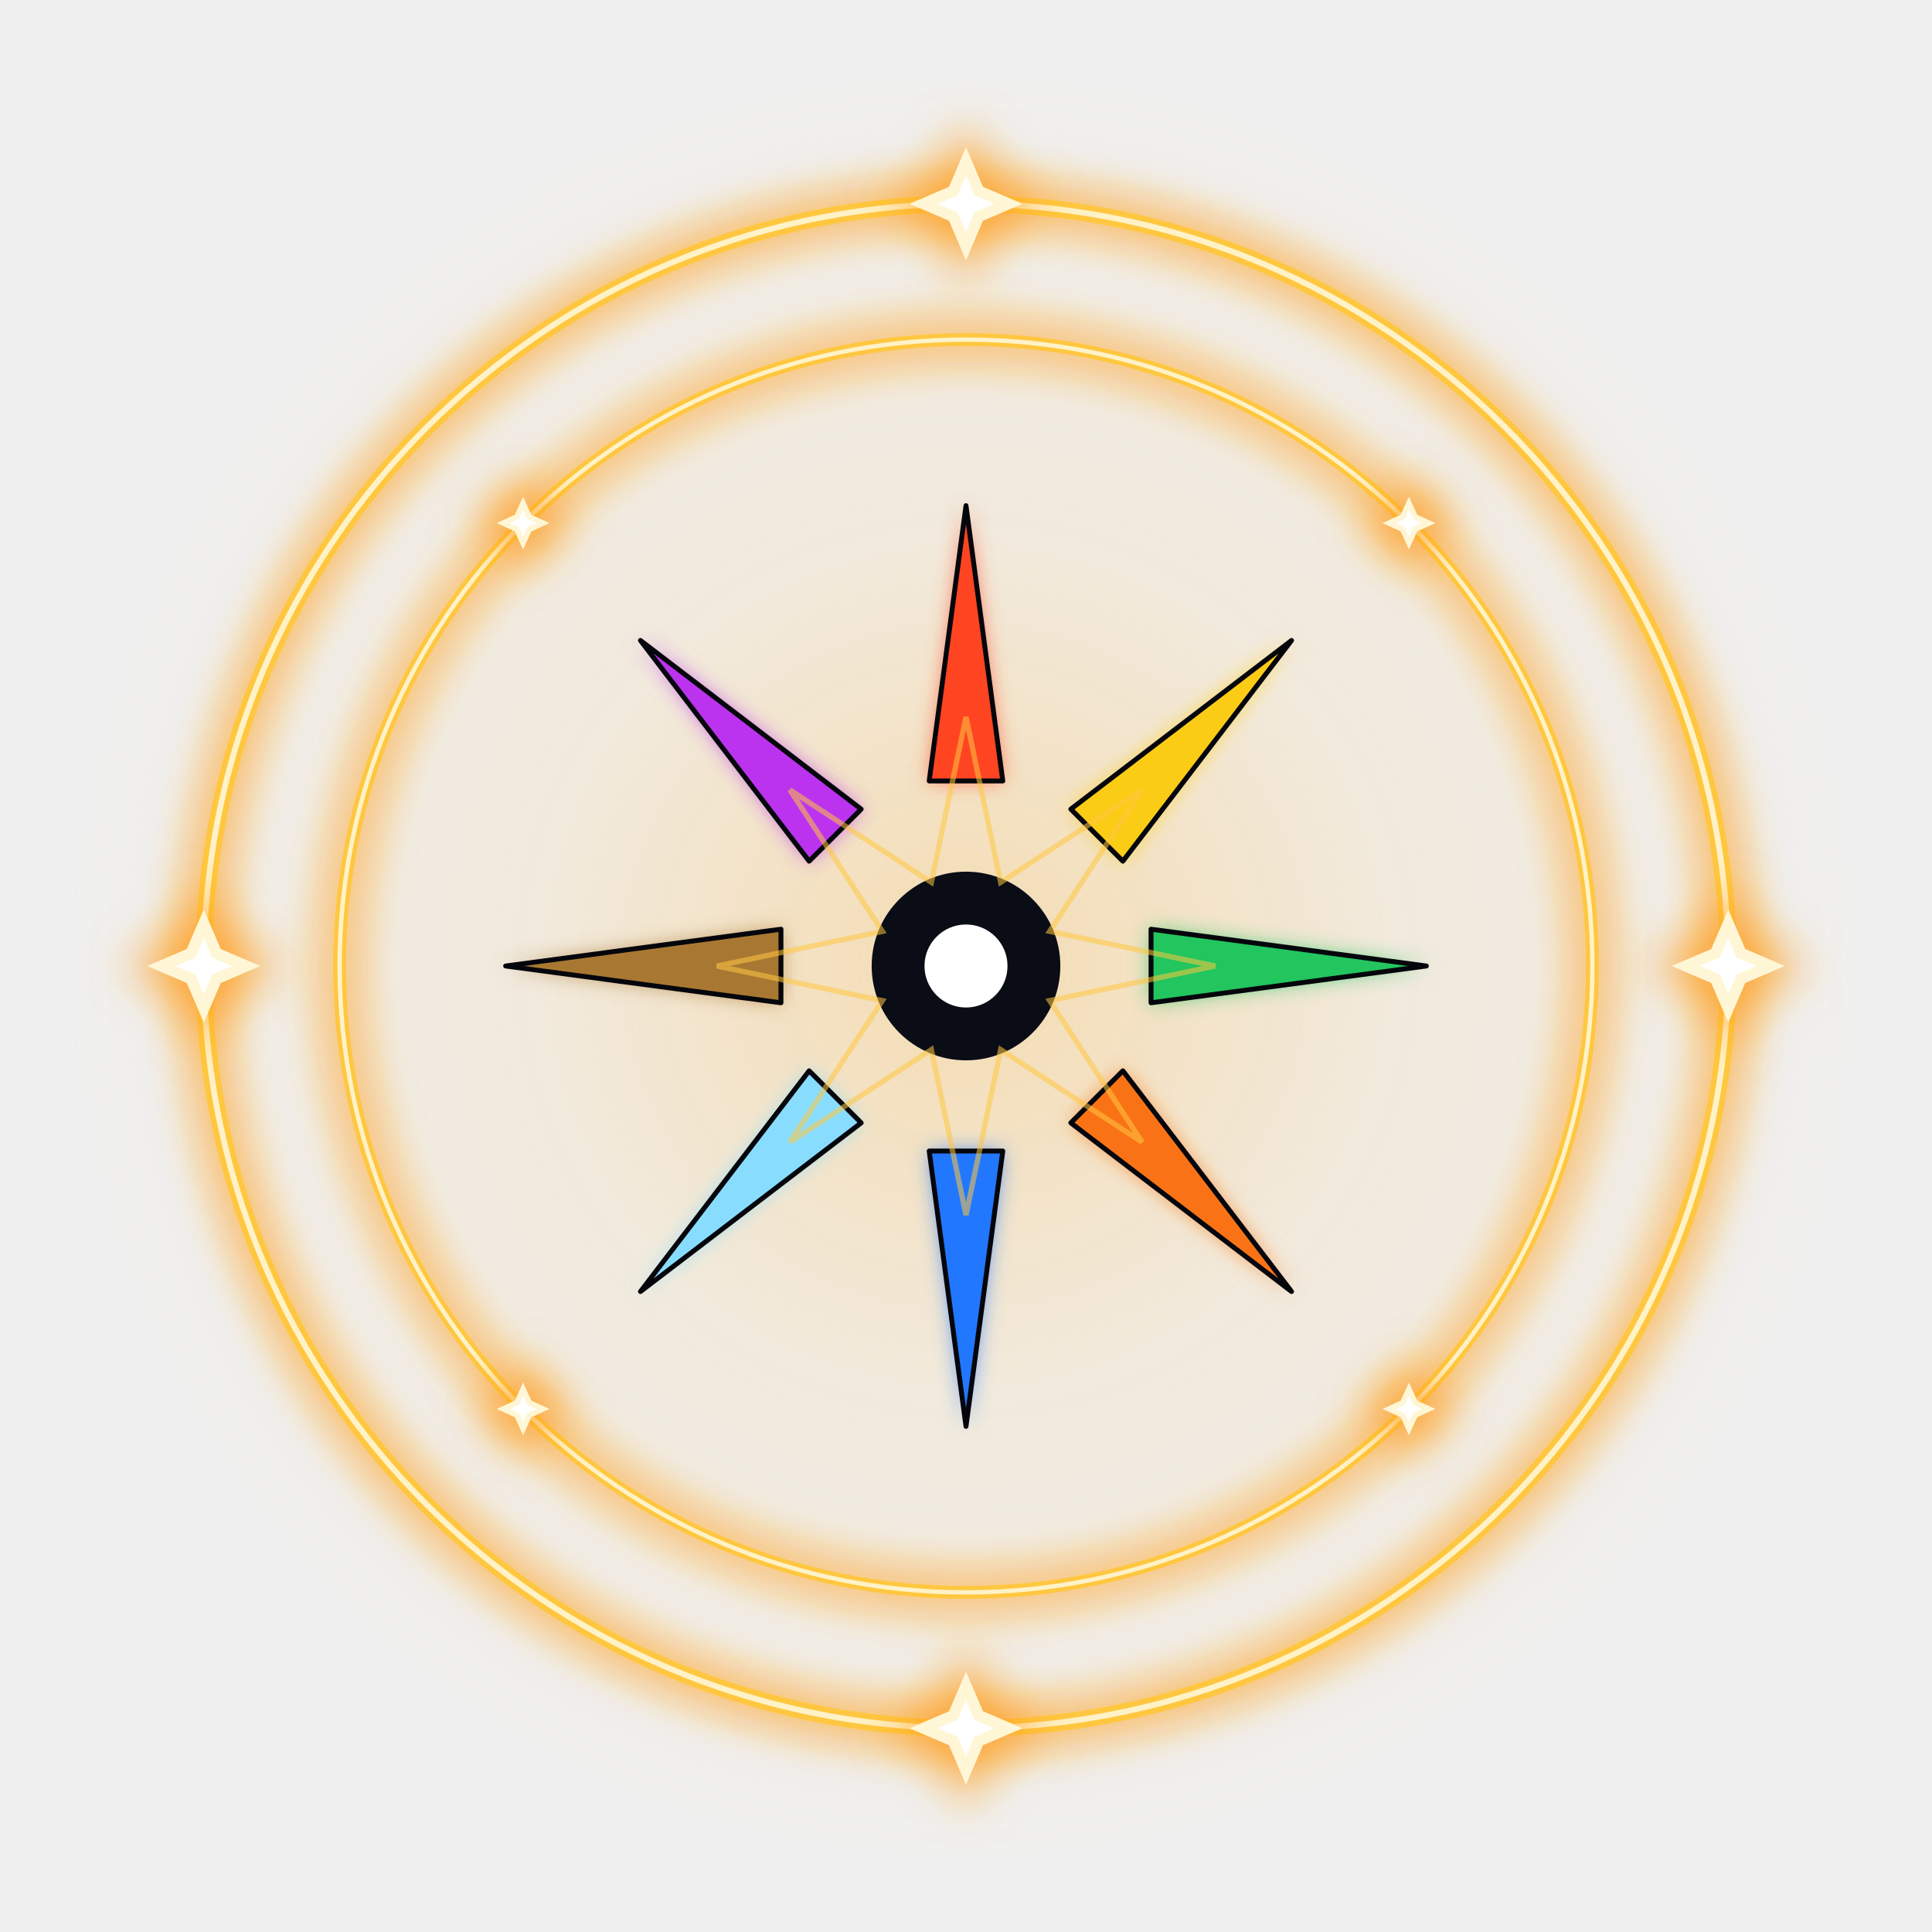
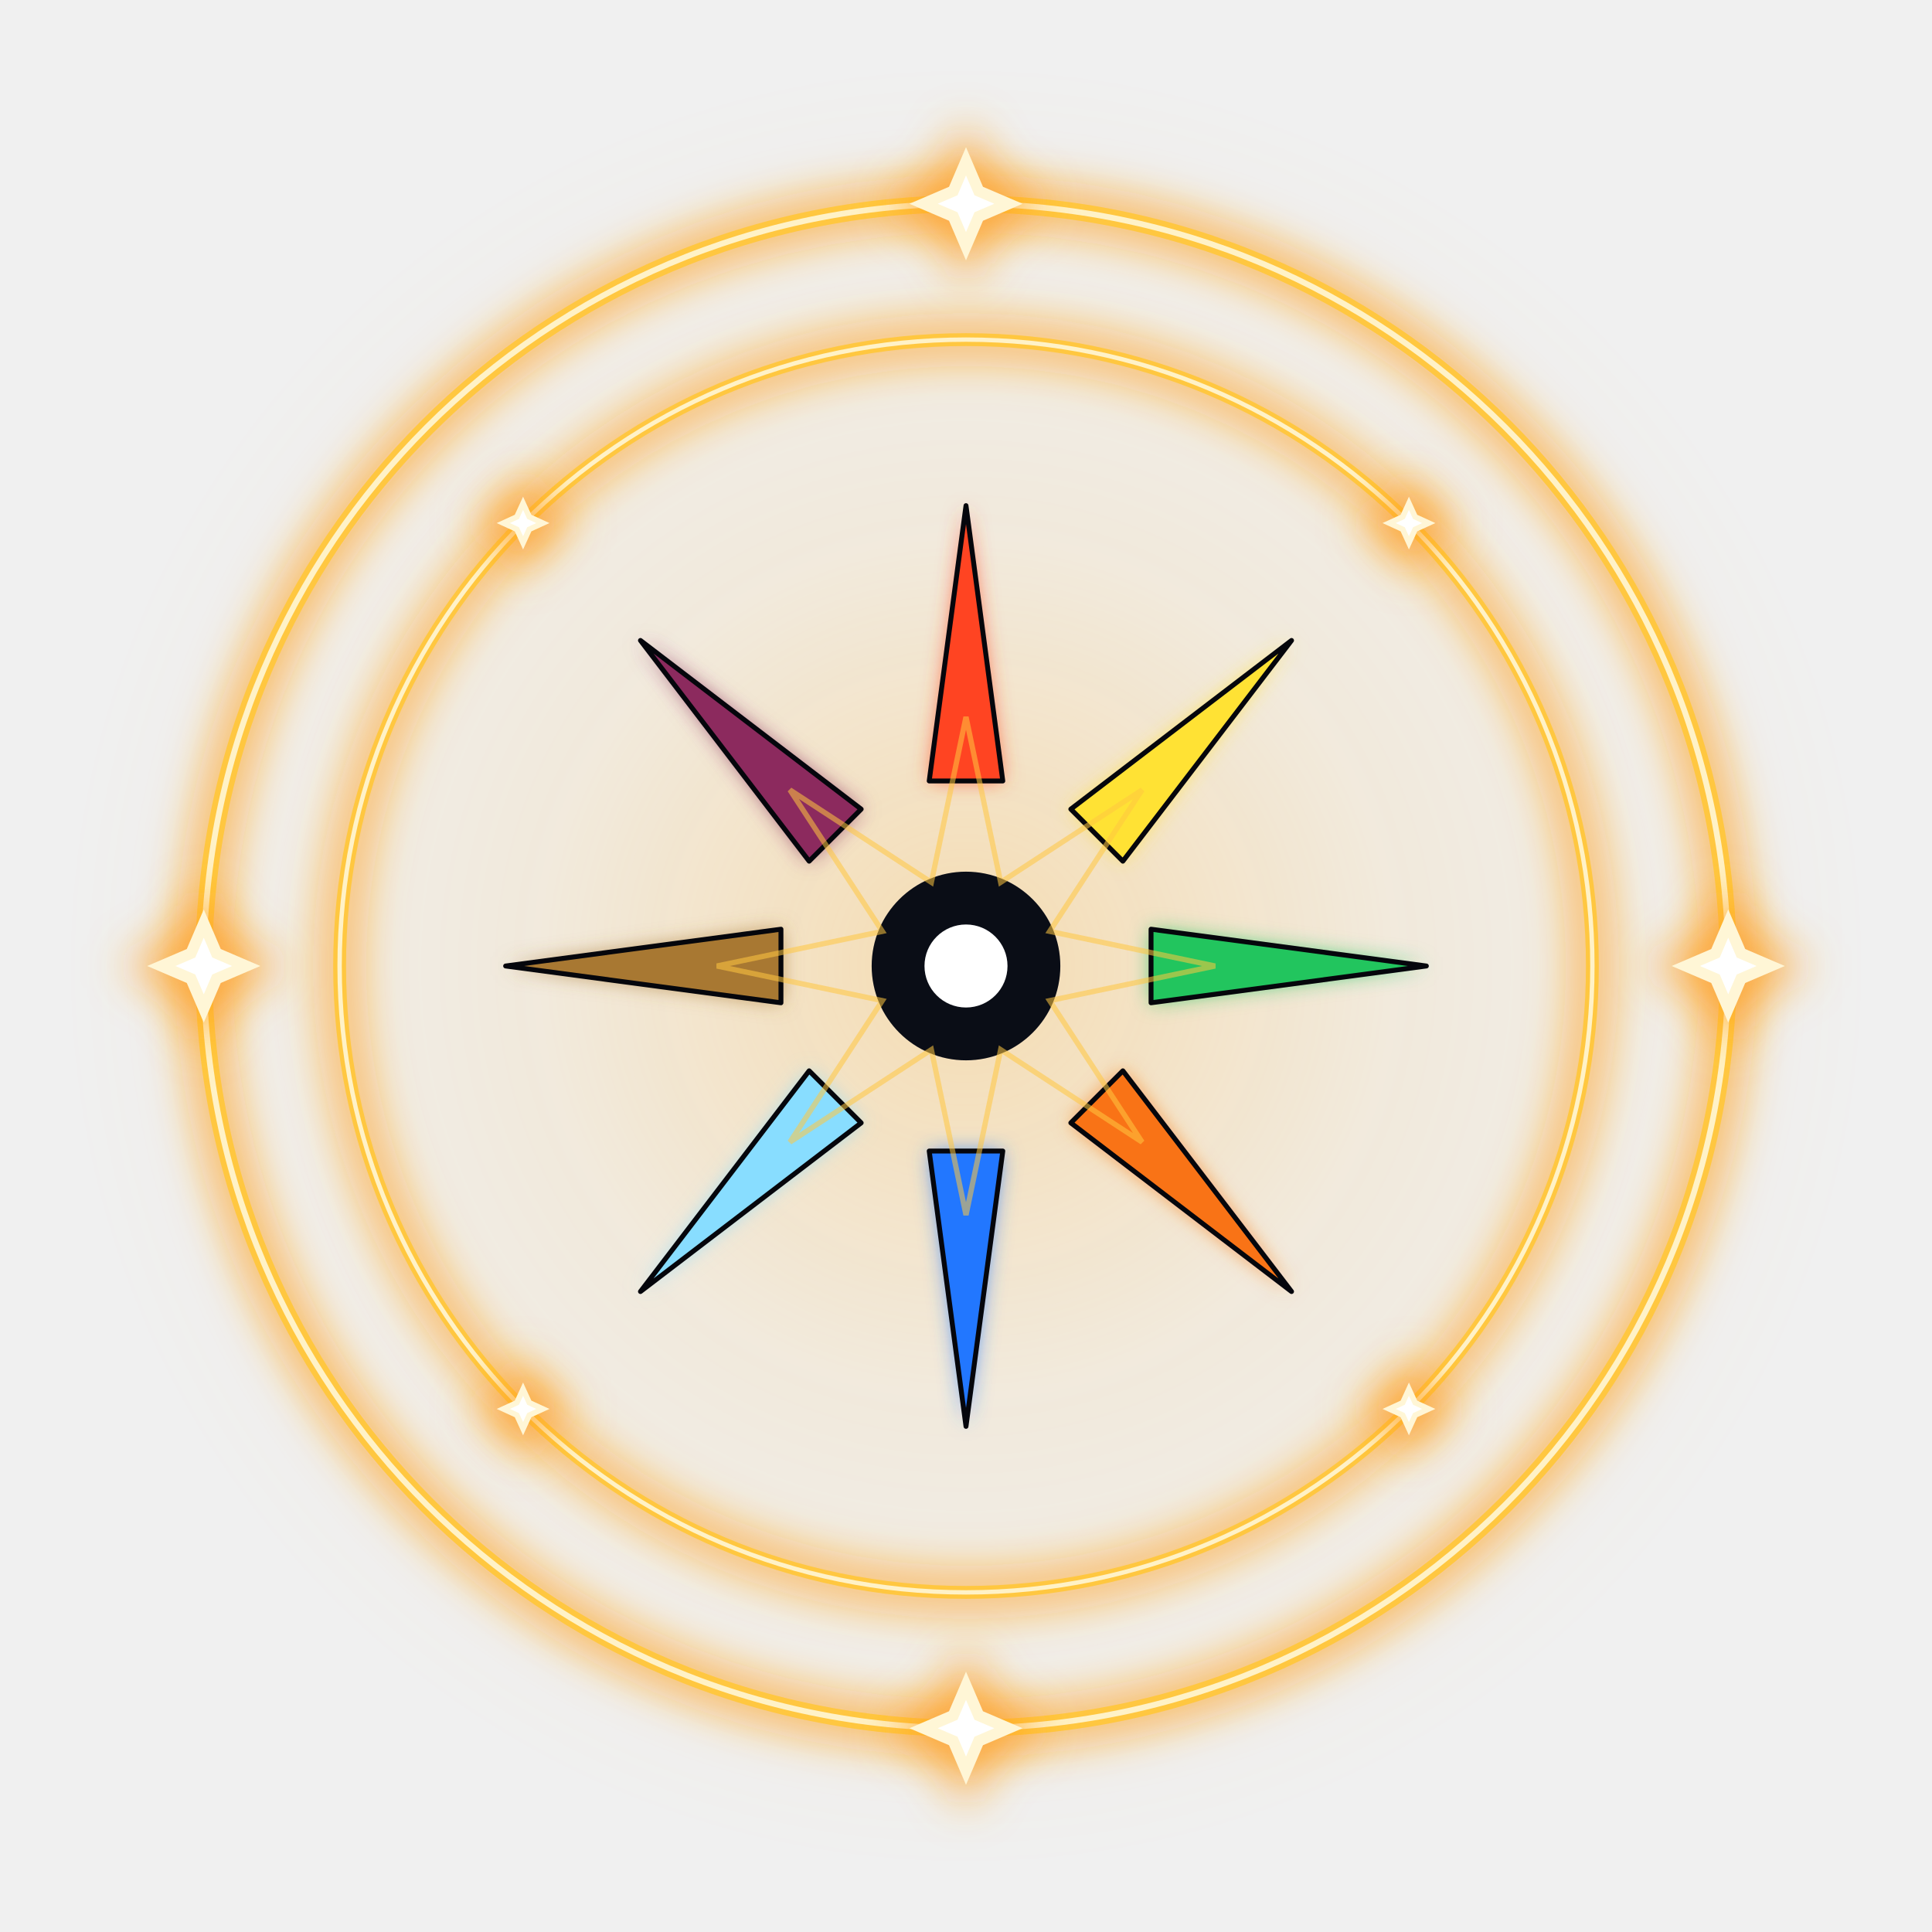
<svg xmlns="http://www.w3.org/2000/svg" viewBox="0 0 512 512" width="512" height="512">
  <defs>
    <radialGradient id="c0bloom" cx="50%" cy="50%" r="50%">
      <stop offset="0%" stop-color="#ffb22e" stop-opacity="0.32" />
      <stop offset="48%" stop-color="#ffb22e" stop-opacity="0.1" />
      <stop offset="100%" stop-color="#ffb22e" stop-opacity="0" />
    </radialGradient>
    <radialGradient id="c0gfill" cx="50%" cy="42%" r="62%">
      <stop offset="0%" stop-color="#ffe07a" />
      <stop offset="62%" stop-color="#ffc740" />
      <stop offset="100%" stop-color="#c8932c" />
    </radialGradient>
    <filter id="c0soft" x="-60%" y="-60%" width="220%" height="220%">
      <feGaussianBlur stdDeviation="6" />
    </filter>
    <filter id="c0tight" x="-40%" y="-40%" width="180%" height="180%">
      <feGaussianBlur stdDeviation="2.6" />
    </filter>
  </defs>
  <circle cx="256" cy="256" r="238" fill="url(#c0bloom)" />
  <circle cx="256" cy="256" r="202" fill="none" stroke="#ff9e1f" stroke-width="9.5" stroke-opacity="0.8" filter="url(#c0soft)" />
  <circle cx="256" cy="256" r="202" fill="none" stroke="#ffc740" stroke-width="4.5" />
  <circle cx="256" cy="256" r="202" fill="none" stroke="#fff6d6" stroke-width="1.53" stroke-opacity="0.9" />
  <circle cx="256" cy="256" r="166" fill="none" stroke="#ff9e1f" stroke-width="8.4" stroke-opacity="0.8" filter="url(#c0soft)" />
  <circle cx="256" cy="256" r="166" fill="none" stroke="#ffc740" stroke-width="3.4" />
  <circle cx="256" cy="256" r="166" fill="none" stroke="#fff6d6" stroke-width="1.156" stroke-opacity="0.9" />
  <path d="M 256 33 L 263.5 46.5 L 277 54 L 263.5 61.5 L 256 75 L 248.5 61.5 L 235 54 L 248.5 46.5 Z" fill="#ff9e1f" opacity="0.8" filter="url(#c0soft)" />
  <path d="M 256 39 L 260.5 49.5 L 271 54 L 260.5 58.5 L 256 69 L 251.5 58.5 L 241 54 L 251.5 49.5 Z" fill="#fff6d6" />
  <path d="M 256 46.5 L 258.25 51.75 L 263.5 54 L 258.25 56.25 L 256 61.5 L 253.75 56.25 L 248.5 54 L 253.75 51.75 Z" fill="#ffffff" />
  <path d="M 458 235 L 465.5 248.5 L 479 256 L 465.5 263.5 L 458 277 L 450.5 263.5 L 437 256 L 450.5 248.5 Z" fill="#ff9e1f" opacity="0.8" filter="url(#c0soft)" />
  <path d="M 458 241 L 462.5 251.5 L 473 256 L 462.5 260.5 L 458 271 L 453.5 260.5 L 443 256 L 453.5 251.5 Z" fill="#fff6d6" />
  <path d="M 458 248.5 L 460.25 253.75 L 465.5 256 L 460.25 258.25 L 458 263.5 L 455.75 258.25 L 450.5 256 L 455.75 253.75 Z" fill="#ffffff" />
  <path d="M 256 437 L 263.5 450.5 L 277 458 L 263.5 465.5 L 256 479 L 248.5 465.5 L 235 458 L 248.5 450.5 Z" fill="#ff9e1f" opacity="0.8" filter="url(#c0soft)" />
  <path d="M 256 443 L 260.5 453.5 L 271 458 L 260.5 462.5 L 256 473 L 251.5 462.5 L 241 458 L 251.5 453.5 Z" fill="#fff6d6" />
  <path d="M 256 450.5 L 258.25 455.75 L 263.5 458 L 258.25 460.25 L 256 465.5 L 253.75 460.25 L 248.5 458 L 253.75 455.75 Z" fill="#ffffff" />
  <path d="M 54 235 L 61.5 248.5 L 75 256 L 61.5 263.5 L 54 277 L 46.5 263.5 L 33 256 L 46.5 248.5 Z" fill="#ff9e1f" opacity="0.8" filter="url(#c0soft)" />
  <path d="M 54 241 L 58.5 251.5 L 69 256 L 58.5 260.5 L 54 271 L 49.5 260.5 L 39 256 L 49.5 251.5 Z" fill="#fff6d6" />
  <path d="M 54 248.5 L 56.25 253.75 L 61.5 256 L 56.25 258.25 L 54 263.5 L 51.75 258.25 L 46.5 256 L 51.75 253.75 Z" fill="#ffffff" />
  <path d="M 138.62 125.62 L 143.82 133.42 L 151.62 138.62 L 143.82 143.82 L 138.62 151.62 L 133.42 143.82 L 125.62 138.62 L 133.42 133.42 Z" fill="#ff9e1f" opacity="0.8" filter="url(#c0soft)" />
  <path d="M 138.62 131.62 L 140.82 136.42 L 145.62 138.62 L 140.82 140.82 L 138.62 145.62 L 136.42 140.82 L 131.62 138.62 L 136.42 136.42 Z" fill="#fff6d6" />
  <path d="M 138.62 135.12 L 139.72 137.52 L 142.12 138.62 L 139.72 139.72 L 138.62 142.12 L 137.52 139.72 L 135.12 138.62 L 137.52 137.52 Z" fill="#ffffff" />
  <path d="M 373.38 125.62 L 378.58 133.42 L 386.38 138.62 L 378.58 143.82 L 373.38 151.62 L 368.18 143.82 L 360.38 138.62 L 368.18 133.42 Z" fill="#ff9e1f" opacity="0.8" filter="url(#c0soft)" />
  <path d="M 373.38 131.62 L 375.58 136.42 L 380.38 138.62 L 375.58 140.82 L 373.38 145.62 L 371.18 140.82 L 366.38 138.62 L 371.18 136.42 Z" fill="#fff6d6" />
  <path d="M 373.38 135.12 L 374.48 137.52 L 376.88 138.62 L 374.48 139.72 L 373.38 142.12 L 372.28 139.72 L 369.88 138.62 L 372.28 137.52 Z" fill="#ffffff" />
  <path d="M 373.38 360.38 L 378.58 368.18 L 386.38 373.38 L 378.58 378.58 L 373.38 386.38 L 368.18 378.58 L 360.38 373.38 L 368.18 368.18 Z" fill="#ff9e1f" opacity="0.8" filter="url(#c0soft)" />
  <path d="M 373.38 366.38 L 375.58 371.18 L 380.38 373.38 L 375.58 375.58 L 373.38 380.38 L 371.18 375.58 L 366.38 373.38 L 371.18 371.18 Z" fill="#fff6d6" />
  <path d="M 373.38 369.88 L 374.48 372.28 L 376.88 373.38 L 374.48 374.48 L 373.38 376.88 L 372.28 374.48 L 369.88 373.38 L 372.28 372.28 Z" fill="#ffffff" />
  <path d="M 138.62 360.38 L 143.82 368.18 L 151.62 373.38 L 143.82 378.58 L 138.62 386.38 L 133.42 378.58 L 125.62 373.38 L 133.42 368.18 Z" fill="#ff9e1f" opacity="0.8" filter="url(#c0soft)" />
  <path d="M 138.62 366.38 L 140.82 371.18 L 145.62 373.38 L 140.82 375.58 L 138.62 380.38 L 136.42 375.58 L 131.62 373.38 L 136.42 371.18 Z" fill="#fff6d6" />
  <path d="M 138.62 369.88 L 139.72 372.28 L 142.12 373.38 L 139.72 374.48 L 138.62 376.88 L 137.52 374.48 L 135.12 373.38 L 137.52 372.28 Z" fill="#ffffff" />
  <g filter="url(#c0tight)" opacity="0.7">
    <path d="M 246.25 206.96 L 256.00 134.00 L 265.75 206.96 Z" fill="#ff4422" />
-     <path d="M 283.78 214.43 L 342.27 169.73 L 297.57 228.22 Z" fill="#facc15" />
+     <path d="M 283.78 214.43 L 342.27 169.73 L 297.57 228.22 Z" fill="#ffe234" />
    <path d="M 305.04 246.25 L 378.00 256.00 L 305.04 265.75 Z" fill="#22c55e" />
    <path d="M 297.57 283.78 L 342.27 342.27 L 283.78 297.57 Z" fill="#f97316" />
    <path d="M 265.75 305.04 L 256.00 378.00 L 246.25 305.04 Z" fill="#2277ff" />
    <path d="M 228.22 297.57 L 169.73 342.27 L 214.43 283.78 Z" fill="#88ddff" />
    <path d="M 206.96 265.75 L 134.00 256.00 L 206.96 246.25 Z" fill="#a87832" />
-     <path d="M 214.43 228.22 L 169.73 169.73 L 228.22 214.43 Z" fill="#bb33ee" />
+     <path d="M 214.43 228.22 L 169.73 169.73 L 228.22 214.43 Z" fill="#8c2a5e" />
  </g>
  <g>
    <path d="M 246.25 206.96 L 256.00 134.00 L 265.75 206.96 Z" fill="#ff4422" stroke="#05060c" stroke-width="1.3" stroke-linejoin="round" />
-     <path d="M 283.78 214.43 L 342.27 169.73 L 297.57 228.22 Z" fill="#facc15" stroke="#05060c" stroke-width="1.3" stroke-linejoin="round" />
+     <path d="M 283.78 214.43 L 342.27 169.73 L 297.57 228.22 Z" fill="#ffe234" stroke="#05060c" stroke-width="1.3" stroke-linejoin="round" />
    <path d="M 305.04 246.25 L 378.00 256.00 L 305.04 265.75 Z" fill="#22c55e" stroke="#05060c" stroke-width="1.3" stroke-linejoin="round" />
    <path d="M 297.57 283.78 L 342.27 342.27 L 283.78 297.57 Z" fill="#f97316" stroke="#05060c" stroke-width="1.3" stroke-linejoin="round" />
    <path d="M 265.75 305.04 L 256.00 378.00 L 246.25 305.04 Z" fill="#2277ff" stroke="#05060c" stroke-width="1.3" stroke-linejoin="round" />
    <path d="M 228.22 297.57 L 169.73 342.27 L 214.43 283.78 Z" fill="#88ddff" stroke="#05060c" stroke-width="1.3" stroke-linejoin="round" />
    <path d="M 206.96 265.75 L 134.00 256.00 L 206.96 246.25 Z" fill="#a87832" stroke="#05060c" stroke-width="1.3" stroke-linejoin="round" />
-     <path d="M 214.43 228.22 L 169.73 169.73 L 228.22 214.43 Z" fill="#bb33ee" stroke="#05060c" stroke-width="1.3" stroke-linejoin="round" />
+     <path d="M 214.43 228.22 L 169.73 169.73 L 228.22 214.43 Z" fill="#8c2a5e" stroke="#05060c" stroke-width="1.3" stroke-linejoin="round" />
    <circle cx="256" cy="256" r="25" fill="#0a0d16" />
    <path d="M 256.00 190.00 L 265.18 233.83 L 302.67 209.33 L 278.17 246.82 L 322.00 256.00 L 278.17 265.18 L 302.67 302.67 L 265.18 278.17 L 256.00 322.00 L 246.82 278.17 L 209.33 302.67 L 233.83 265.18 L 190.00 256.00 L 233.83 246.82 L 209.33 209.33 L 246.82 233.83 Z" fill="none" stroke="#ffc740" stroke-width="1.4" stroke-opacity="0.55" />
    <circle cx="256" cy="256" r="11" fill="#fff" />
  </g>
</svg>
